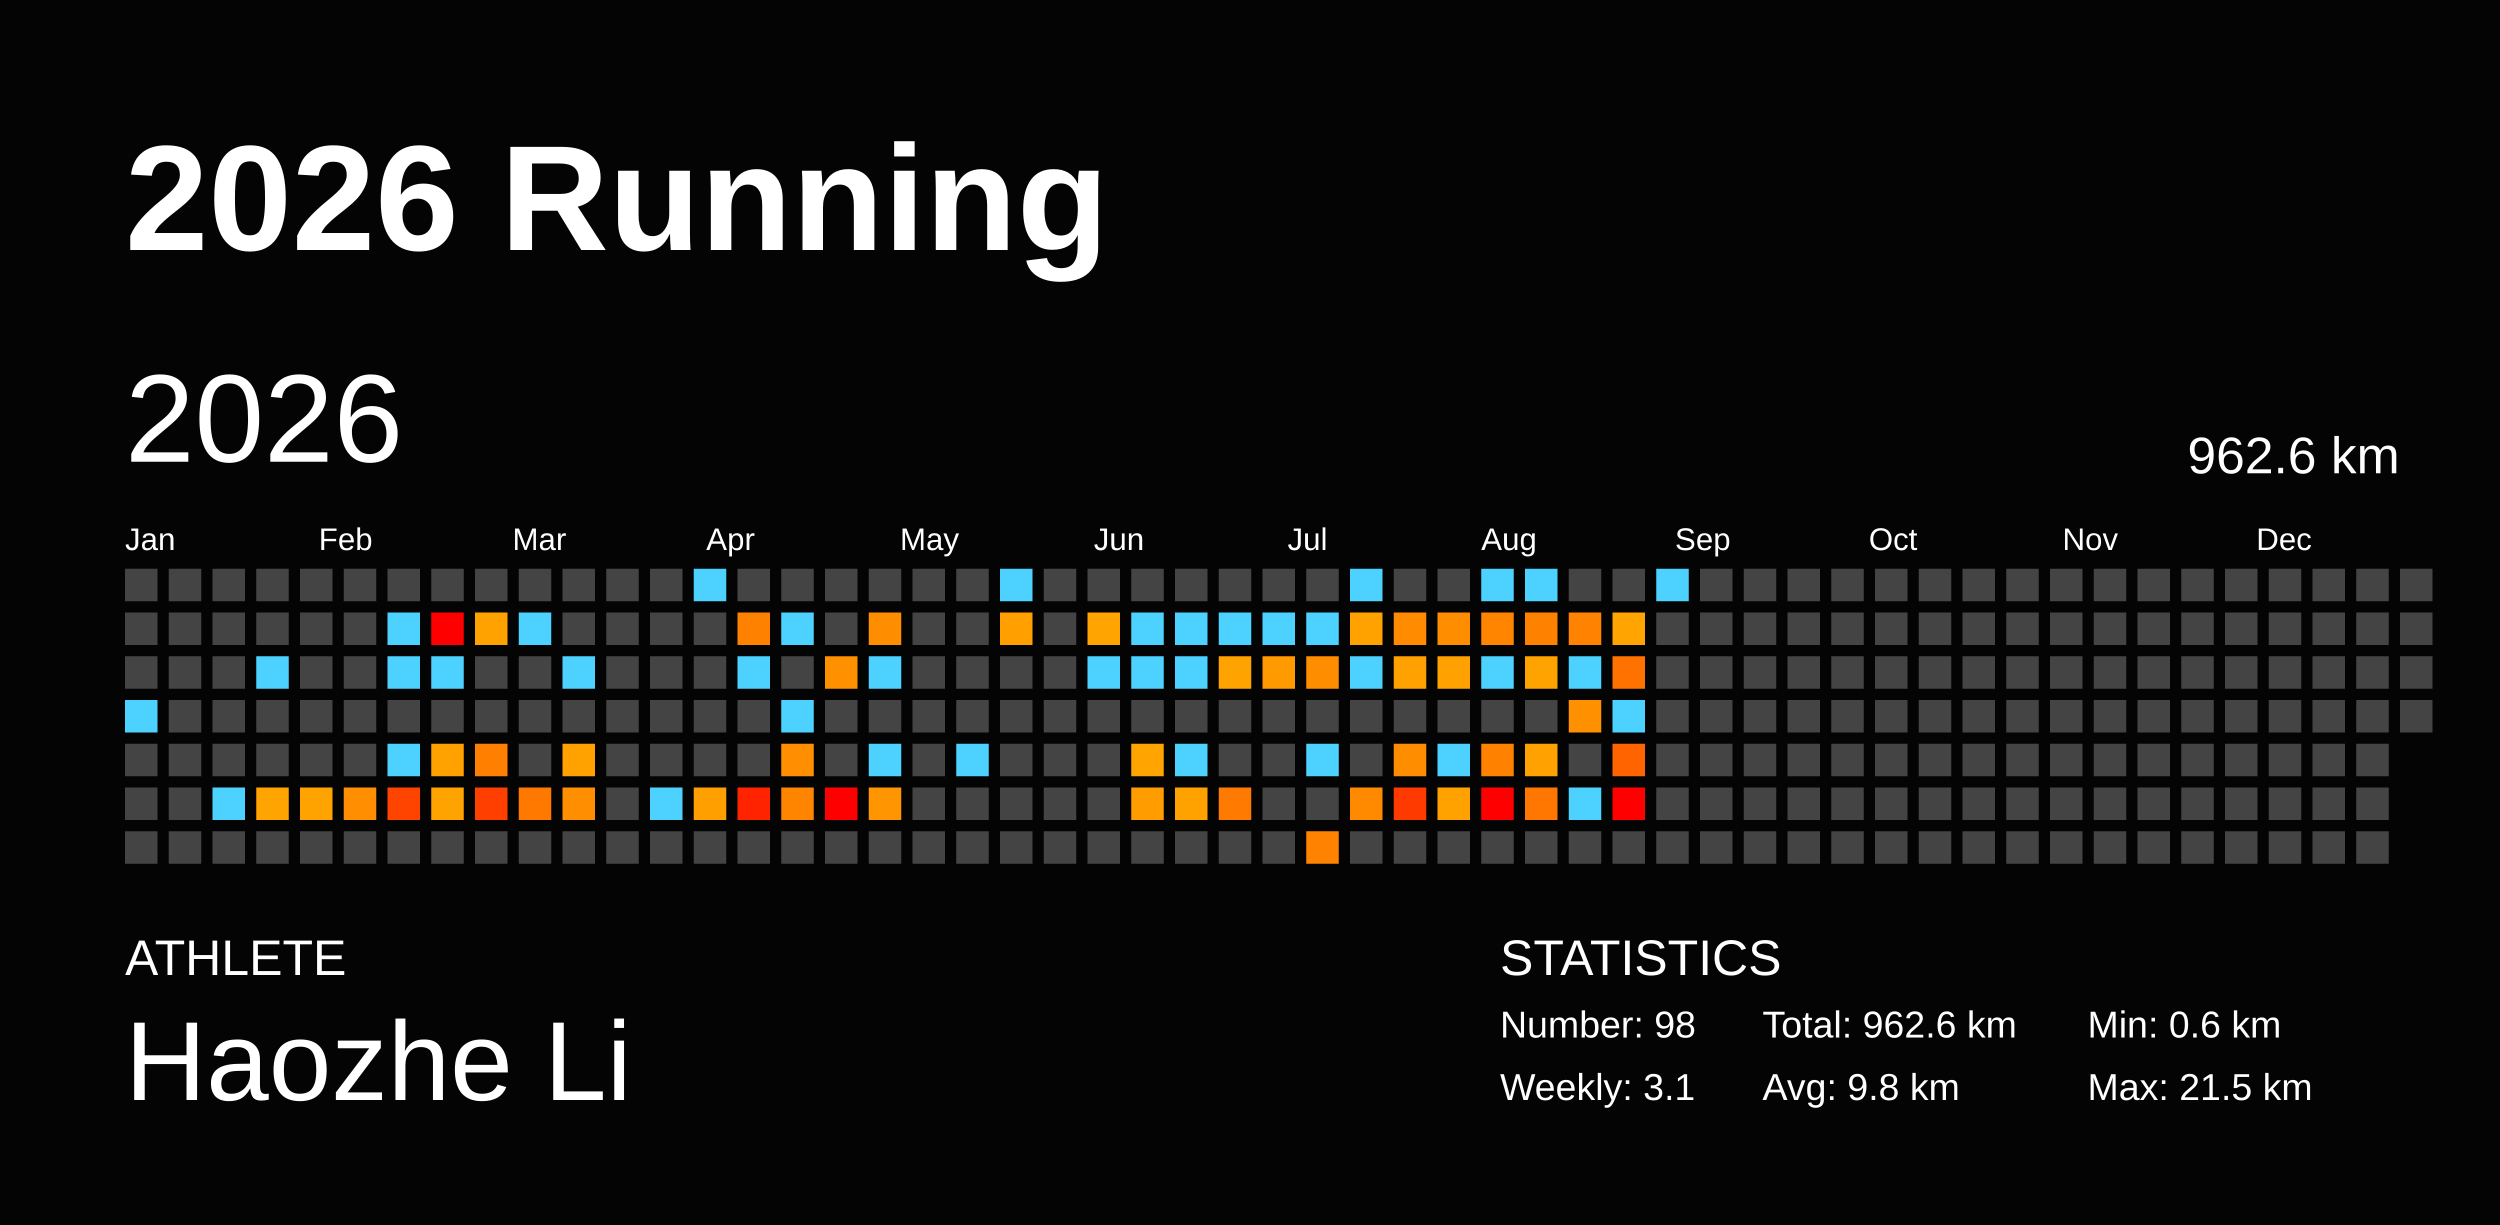
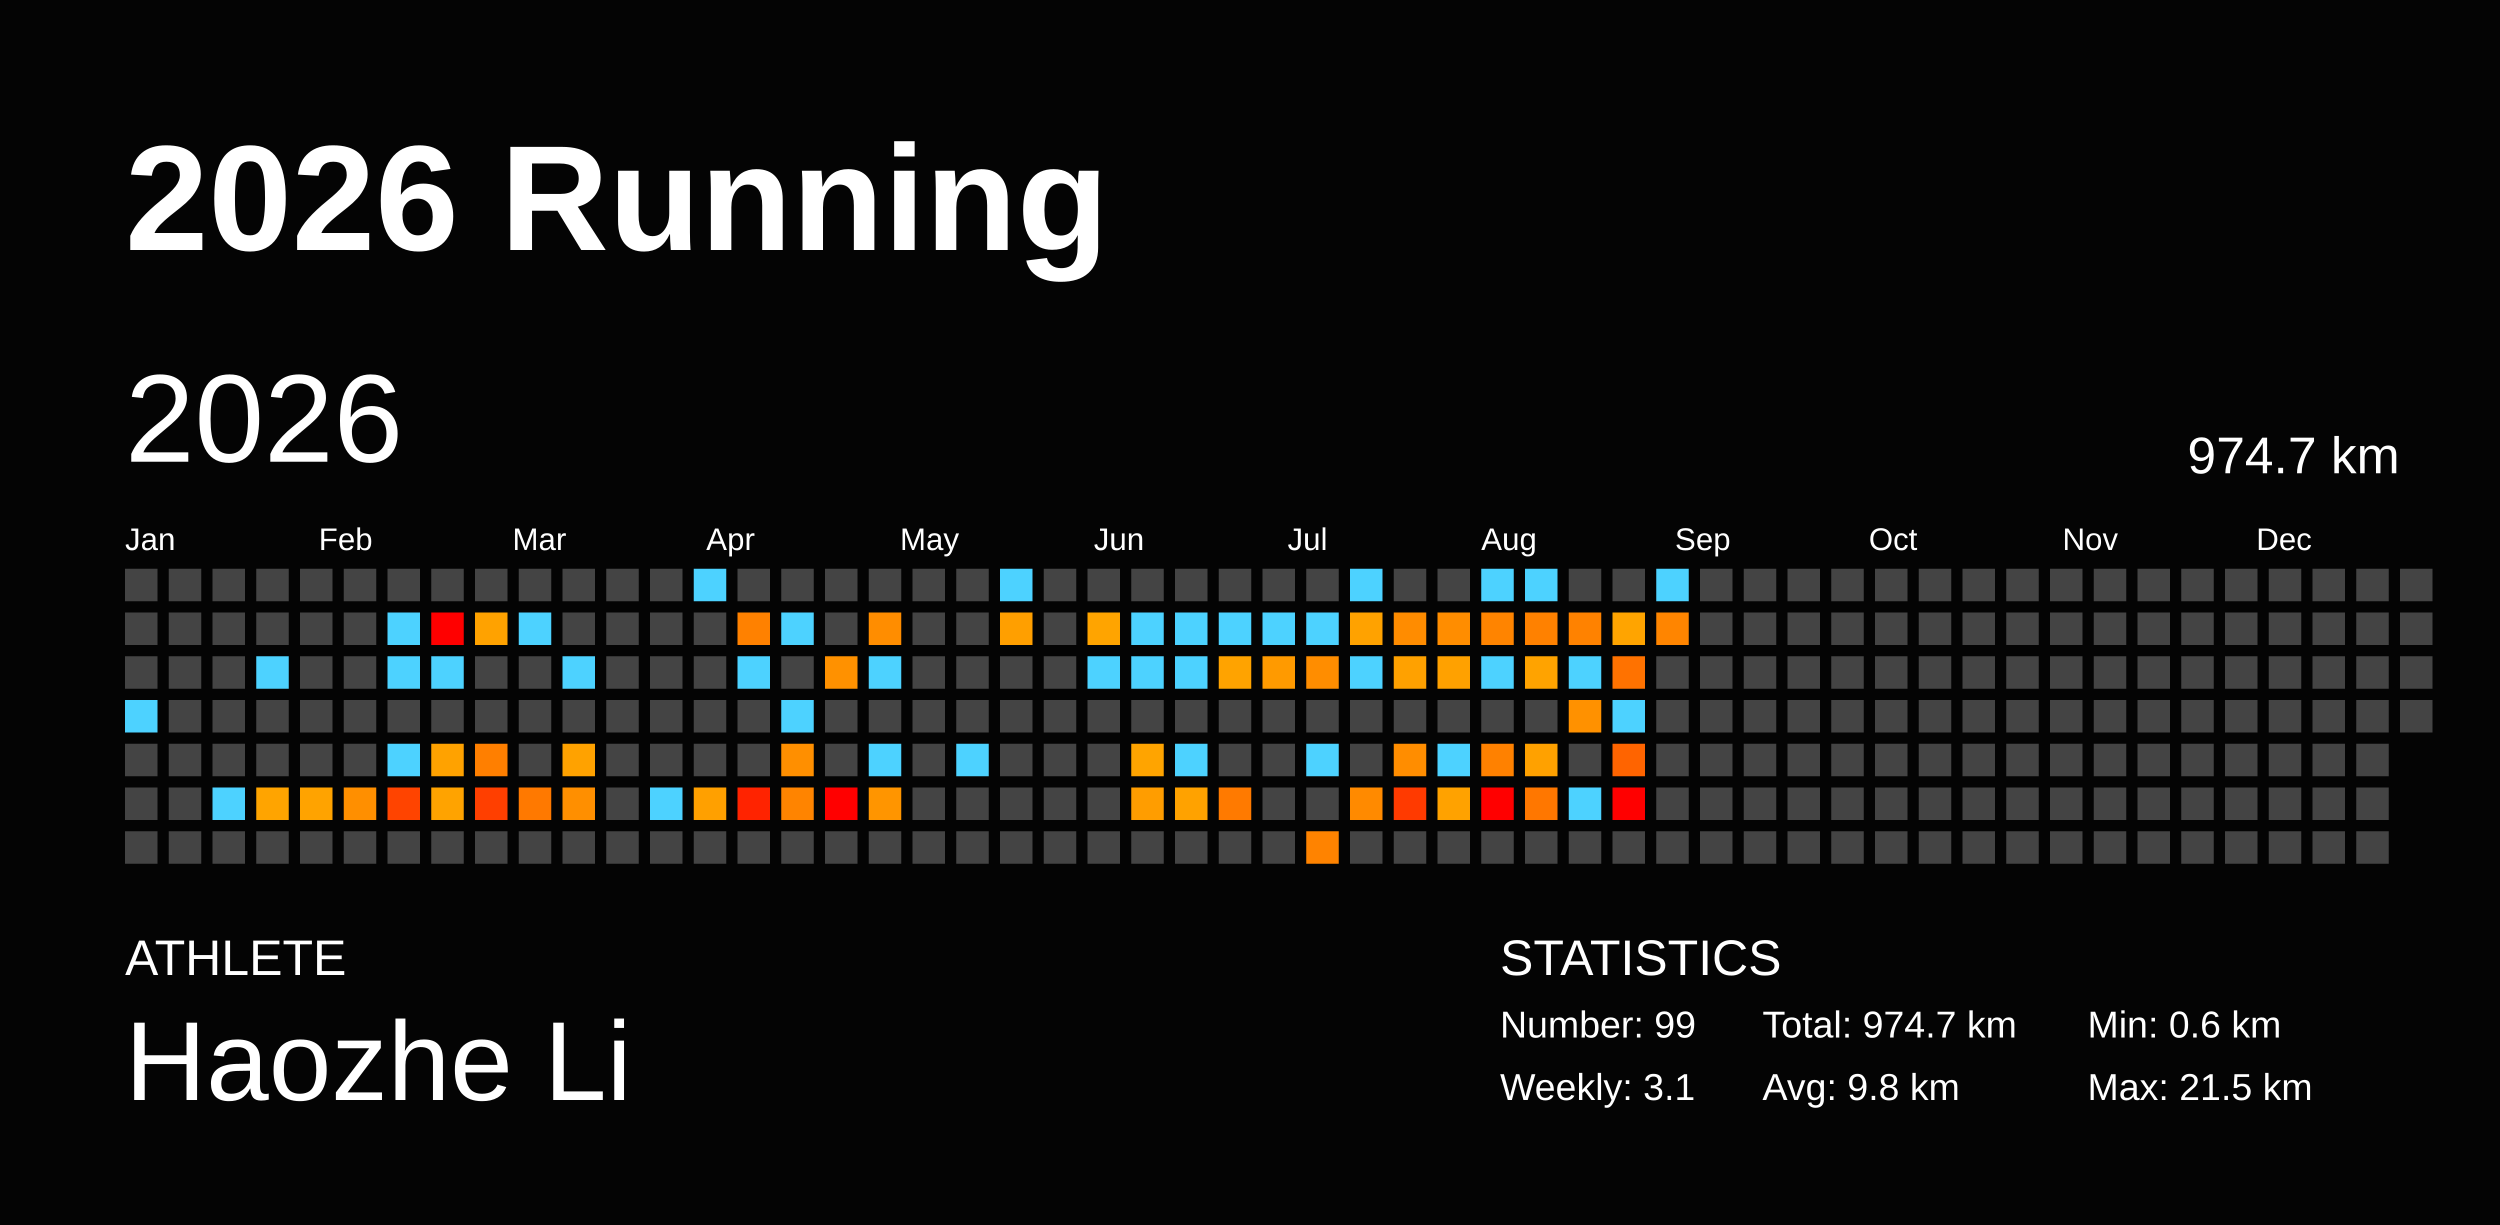
<svg xmlns="http://www.w3.org/2000/svg" baseProfile="full" height="98mm" version="1.1" viewBox="0,0,200,98" width="200mm">
  <defs />
  <rect fill="#040404" height="98" width="200" x="0" y="0" />
  <text fill="#FFFFFF" style="font-size:12px; font-family:Arial; font-weight:bold;" x="10" y="20">2026 Running</text>
  <text fill="#FFFFFF" style="font-size:4px; font-family:Arial" x="10" y="78">ATHLETE</text>
  <text fill="#FFFFFF" style="font-size:9px; font-family:Arial" x="10" y="88">Haozhe Li</text>
  <text fill="#FFFFFF" style="font-size:4px; font-family:Arial" x="120" y="78">STATISTICS</text>
-   <text fill="#FFFFFF" style="font-size:3px; font-family:Arial" x="120" y="83">Number: 98</text>
+   <text fill="#FFFFFF" style="font-size:3px; font-family:Arial" x="120" y="83">Number: 99</text>
  <text fill="#FFFFFF" style="font-size:3px; font-family:Arial" x="120" y="88">Weekly: 3.1</text>
-   <text fill="#FFFFFF" style="font-size:3px; font-family:Arial" x="141" y="83">Total: 962.6 km</text>
+   <text fill="#FFFFFF" style="font-size:3px; font-family:Arial" x="141" y="83">Total: 974.7 km</text>
  <text fill="#FFFFFF" style="font-size:3px; font-family:Arial" x="141" y="88">Avg: 9.8 km</text>
  <text fill="#FFFFFF" style="font-size:3px; font-family:Arial" x="167" y="83">Min: 0.6 km</text>
  <text fill="#FFFFFF" style="font-size:3px; font-family:Arial" x="167" y="88">Max: 21.5 km</text>
  <text dominant-baseline="hanging" fill="#FFFFFF" style="font-size:10.0px; font-family:Arial;" x="10" y="30">2026</text>
-   <text dominant-baseline="hanging" fill="#FFFFFF" style="font-size:4.125px; font-family:Arial;" x="175" y="35">962.6 km</text>
+   <text dominant-baseline="hanging" fill="#FFFFFF" style="font-size:4.125px; font-family:Arial;" x="175" y="35">974.7 km</text>
  <text fill="#FFFFFF" style="font-size:2.5px; font-family:Arial" x="10.0" y="44">Jan</text>
  <text fill="#FFFFFF" style="font-size:2.5px; font-family:Arial" x="25.5" y="44">Feb</text>
  <text fill="#FFFFFF" style="font-size:2.5px; font-family:Arial" x="41.0" y="44">Mar</text>
  <text fill="#FFFFFF" style="font-size:2.5px; font-family:Arial" x="56.5" y="44">Apr</text>
  <text fill="#FFFFFF" style="font-size:2.5px; font-family:Arial" x="72.0" y="44">May</text>
  <text fill="#FFFFFF" style="font-size:2.5px; font-family:Arial" x="87.5" y="44">Jun</text>
  <text fill="#FFFFFF" style="font-size:2.5px; font-family:Arial" x="103.0" y="44">Jul</text>
  <text fill="#FFFFFF" style="font-size:2.5px; font-family:Arial" x="118.5" y="44">Aug</text>
  <text fill="#FFFFFF" style="font-size:2.5px; font-family:Arial" x="134.0" y="44">Sep</text>
  <text fill="#FFFFFF" style="font-size:2.5px; font-family:Arial" x="149.5" y="44">Oct</text>
  <text fill="#FFFFFF" style="font-size:2.5px; font-family:Arial" x="165.0" y="44">Nov</text>
  <text fill="#FFFFFF" style="font-size:2.5px; font-family:Arial" x="180.5" y="44">Dec</text>
  <rect fill="#444444" height="2.6" width="2.6" x="10.0" y="45.5" />
  <rect fill="#444444" height="2.6" width="2.6" x="10.0" y="49.0" />
  <rect fill="#444444" height="2.6" width="2.6" x="10.0" y="52.5" />
  <rect fill="#4dd2ff" height="2.6" width="2.6" x="10.0" y="56.0" />
  <rect fill="#444444" height="2.6" width="2.6" x="10.0" y="59.5" />
  <rect fill="#444444" height="2.6" width="2.6" x="10.0" y="63.0" />
  <rect fill="#444444" height="2.6" width="2.6" x="10.0" y="66.5" />
  <rect fill="#444444" height="2.6" width="2.6" x="13.5" y="45.5" />
  <rect fill="#444444" height="2.6" width="2.6" x="13.5" y="49.0" />
  <rect fill="#444444" height="2.6" width="2.6" x="13.5" y="52.5" />
  <rect fill="#444444" height="2.6" width="2.6" x="13.5" y="56.0" />
  <rect fill="#444444" height="2.6" width="2.6" x="13.5" y="59.5" />
  <rect fill="#444444" height="2.6" width="2.6" x="13.5" y="63.0" />
  <rect fill="#444444" height="2.6" width="2.6" x="13.5" y="66.5" />
  <rect fill="#444444" height="2.6" width="2.6" x="17.0" y="45.5" />
  <rect fill="#444444" height="2.6" width="2.6" x="17.0" y="49.0" />
  <rect fill="#444444" height="2.6" width="2.6" x="17.0" y="52.5" />
  <rect fill="#444444" height="2.6" width="2.6" x="17.0" y="56.0" />
  <rect fill="#444444" height="2.6" width="2.6" x="17.0" y="59.5" />
  <rect fill="#4dd2ff" height="2.6" width="2.6" x="17.0" y="63.0" />
  <rect fill="#444444" height="2.6" width="2.6" x="17.0" y="66.5" />
  <rect fill="#444444" height="2.6" width="2.6" x="20.5" y="45.5" />
  <rect fill="#444444" height="2.6" width="2.6" x="20.5" y="49.0" />
  <rect fill="#4dd2ff" height="2.6" width="2.6" x="20.5" y="52.5" />
  <rect fill="#444444" height="2.6" width="2.6" x="20.5" y="56.0" />
  <rect fill="#444444" height="2.6" width="2.6" x="20.5" y="59.5" />
  <rect fill="#ffa400" height="2.6" width="2.6" x="20.5" y="63.0" />
  <rect fill="#444444" height="2.6" width="2.6" x="20.5" y="66.5" />
  <rect fill="#444444" height="2.6" width="2.6" x="24.0" y="45.5" />
  <rect fill="#444444" height="2.6" width="2.6" x="24.0" y="49.0" />
  <rect fill="#444444" height="2.6" width="2.6" x="24.0" y="52.5" />
  <rect fill="#444444" height="2.6" width="2.6" x="24.0" y="56.0" />
  <rect fill="#444444" height="2.6" width="2.6" x="24.0" y="59.5" />
  <rect fill="#ffa300" height="2.6" width="2.6" x="24.0" y="63.0" />
  <rect fill="#444444" height="2.6" width="2.6" x="24.0" y="66.5" />
  <rect fill="#444444" height="2.6" width="2.6" x="27.5" y="45.5" />
  <rect fill="#444444" height="2.6" width="2.6" x="27.5" y="49.0" />
  <rect fill="#444444" height="2.6" width="2.6" x="27.5" y="52.5" />
  <rect fill="#444444" height="2.6" width="2.6" x="27.5" y="56.0" />
  <rect fill="#444444" height="2.6" width="2.6" x="27.5" y="59.5" />
  <rect fill="#ff8f00" height="2.6" width="2.6" x="27.5" y="63.0" />
  <rect fill="#444444" height="2.6" width="2.6" x="27.5" y="66.5" />
  <rect fill="#444444" height="2.6" width="2.6" x="31.0" y="45.5" />
  <rect fill="#4dd2ff" height="2.6" width="2.6" x="31.0" y="49.0" />
  <rect fill="#4dd2ff" height="2.6" width="2.6" x="31.0" y="52.5" />
  <rect fill="#444444" height="2.6" width="2.6" x="31.0" y="56.0" />
  <rect fill="#4dd2ff" height="2.6" width="2.6" x="31.0" y="59.5" />
  <rect fill="#ff4400" height="2.6" width="2.6" x="31.0" y="63.0" />
  <rect fill="#444444" height="2.6" width="2.6" x="31.0" y="66.5" />
  <rect fill="#444444" height="2.6" width="2.6" x="34.5" y="45.5" />
  <rect fill="red" height="2.6" width="2.6" x="34.5" y="49.0" />
  <rect fill="#4dd2ff" height="2.6" width="2.6" x="34.5" y="52.5" />
  <rect fill="#444444" height="2.6" width="2.6" x="34.5" y="56.0" />
  <rect fill="#ffa200" height="2.6" width="2.6" x="34.5" y="59.5" />
  <rect fill="#ffa300" height="2.6" width="2.6" x="34.5" y="63.0" />
  <rect fill="#444444" height="2.6" width="2.6" x="34.5" y="66.5" />
  <rect fill="#444444" height="2.6" width="2.6" x="38.0" y="45.5" />
  <rect fill="#ffa200" height="2.6" width="2.6" x="38.0" y="49.0" />
  <rect fill="#444444" height="2.6" width="2.6" x="38.0" y="52.5" />
  <rect fill="#444444" height="2.6" width="2.6" x="38.0" y="56.0" />
  <rect fill="#ff7f00" height="2.6" width="2.6" x="38.0" y="59.5" />
  <rect fill="#ff3f00" height="2.6" width="2.6" x="38.0" y="63.0" />
  <rect fill="#444444" height="2.6" width="2.6" x="38.0" y="66.5" />
  <rect fill="#444444" height="2.6" width="2.6" x="41.5" y="45.5" />
  <rect fill="#4dd2ff" height="2.6" width="2.6" x="41.5" y="49.0" />
  <rect fill="#444444" height="2.6" width="2.6" x="41.5" y="52.5" />
  <rect fill="#444444" height="2.6" width="2.6" x="41.5" y="56.0" />
  <rect fill="#444444" height="2.6" width="2.6" x="41.5" y="59.5" />
  <rect fill="#ff7900" height="2.6" width="2.6" x="41.5" y="63.0" />
  <rect fill="#444444" height="2.6" width="2.6" x="41.5" y="66.5" />
  <rect fill="#444444" height="2.6" width="2.6" x="45.0" y="45.5" />
  <rect fill="#444444" height="2.6" width="2.6" x="45.0" y="49.0" />
  <rect fill="#4dd2ff" height="2.6" width="2.6" x="45.0" y="52.5" />
  <rect fill="#444444" height="2.6" width="2.6" x="45.0" y="56.0" />
  <rect fill="#ffa200" height="2.6" width="2.6" x="45.0" y="59.5" />
  <rect fill="#ff8f00" height="2.6" width="2.6" x="45.0" y="63.0" />
  <rect fill="#444444" height="2.6" width="2.6" x="45.0" y="66.5" />
  <rect fill="#444444" height="2.6" width="2.6" x="48.5" y="45.5" />
  <rect fill="#444444" height="2.6" width="2.6" x="48.5" y="49.0" />
  <rect fill="#444444" height="2.6" width="2.6" x="48.5" y="52.5" />
  <rect fill="#444444" height="2.6" width="2.6" x="48.5" y="56.0" />
  <rect fill="#444444" height="2.6" width="2.6" x="48.5" y="59.5" />
  <rect fill="#444444" height="2.6" width="2.6" x="48.5" y="63.0" />
  <rect fill="#444444" height="2.6" width="2.6" x="48.5" y="66.5" />
  <rect fill="#444444" height="2.6" width="2.6" x="52.0" y="45.5" />
  <rect fill="#444444" height="2.6" width="2.6" x="52.0" y="49.0" />
  <rect fill="#444444" height="2.6" width="2.6" x="52.0" y="52.5" />
  <rect fill="#444444" height="2.6" width="2.6" x="52.0" y="56.0" />
  <rect fill="#444444" height="2.6" width="2.6" x="52.0" y="59.5" />
  <rect fill="#4dd2ff" height="2.6" width="2.6" x="52.0" y="63.0" />
  <rect fill="#444444" height="2.6" width="2.6" x="52.0" y="66.5" />
  <rect fill="#4dd2ff" height="2.6" width="2.6" x="55.5" y="45.5" />
  <rect fill="#444444" height="2.6" width="2.6" x="55.5" y="49.0" />
  <rect fill="#444444" height="2.6" width="2.6" x="55.5" y="52.5" />
  <rect fill="#444444" height="2.6" width="2.6" x="55.5" y="56.0" />
  <rect fill="#444444" height="2.6" width="2.6" x="55.5" y="59.5" />
  <rect fill="#ffa000" height="2.6" width="2.6" x="55.5" y="63.0" />
  <rect fill="#444444" height="2.6" width="2.6" x="55.5" y="66.5" />
  <rect fill="#444444" height="2.6" width="2.6" x="59.0" y="45.5" />
  <rect fill="#ff8100" height="2.6" width="2.6" x="59.0" y="49.0" />
  <rect fill="#4dd2ff" height="2.6" width="2.6" x="59.0" y="52.5" />
  <rect fill="#444444" height="2.6" width="2.6" x="59.0" y="56.0" />
  <rect fill="#444444" height="2.6" width="2.6" x="59.0" y="59.5" />
  <rect fill="#ff2300" height="2.6" width="2.6" x="59.0" y="63.0" />
  <rect fill="#444444" height="2.6" width="2.6" x="59.0" y="66.5" />
  <rect fill="#444444" height="2.6" width="2.6" x="62.5" y="45.5" />
  <rect fill="#4dd2ff" height="2.6" width="2.6" x="62.5" y="49.0" />
  <rect fill="#444444" height="2.6" width="2.6" x="62.5" y="52.5" />
  <rect fill="#4dd2ff" height="2.6" width="2.6" x="62.5" y="56.0" />
  <rect fill="#ff8f00" height="2.6" width="2.6" x="62.5" y="59.5" />
  <rect fill="#ff8400" height="2.6" width="2.6" x="62.5" y="63.0" />
  <rect fill="#444444" height="2.6" width="2.6" x="62.5" y="66.5" />
  <rect fill="#444444" height="2.6" width="2.6" x="66.0" y="45.5" />
  <rect fill="#444444" height="2.6" width="2.6" x="66.0" y="49.0" />
  <rect fill="#ff9100" height="2.6" width="2.6" x="66.0" y="52.5" />
  <rect fill="#444444" height="2.6" width="2.6" x="66.0" y="56.0" />
  <rect fill="#444444" height="2.6" width="2.6" x="66.0" y="59.5" />
  <rect fill="red" height="2.6" width="2.6" x="66.0" y="63.0" />
  <rect fill="#444444" height="2.6" width="2.6" x="66.0" y="66.5" />
  <rect fill="#444444" height="2.6" width="2.6" x="69.5" y="45.5" />
  <rect fill="#ff8d00" height="2.6" width="2.6" x="69.5" y="49.0" />
  <rect fill="#4dd2ff" height="2.6" width="2.6" x="69.5" y="52.5" />
  <rect fill="#444444" height="2.6" width="2.6" x="69.5" y="56.0" />
  <rect fill="#4dd2ff" height="2.6" width="2.6" x="69.5" y="59.5" />
  <rect fill="#ff9500" height="2.6" width="2.6" x="69.5" y="63.0" />
  <rect fill="#444444" height="2.6" width="2.6" x="69.5" y="66.5" />
  <rect fill="#444444" height="2.6" width="2.6" x="73.0" y="45.5" />
  <rect fill="#444444" height="2.6" width="2.6" x="73.0" y="49.0" />
  <rect fill="#444444" height="2.6" width="2.6" x="73.0" y="52.5" />
  <rect fill="#444444" height="2.6" width="2.6" x="73.0" y="56.0" />
  <rect fill="#444444" height="2.6" width="2.6" x="73.0" y="59.5" />
  <rect fill="#444444" height="2.6" width="2.6" x="73.0" y="63.0" />
  <rect fill="#444444" height="2.6" width="2.6" x="73.0" y="66.5" />
  <rect fill="#444444" height="2.6" width="2.6" x="76.5" y="45.5" />
  <rect fill="#444444" height="2.6" width="2.6" x="76.5" y="49.0" />
  <rect fill="#444444" height="2.6" width="2.6" x="76.5" y="52.5" />
  <rect fill="#444444" height="2.6" width="2.6" x="76.5" y="56.0" />
  <rect fill="#4dd2ff" height="2.6" width="2.6" x="76.5" y="59.5" />
  <rect fill="#444444" height="2.6" width="2.6" x="76.5" y="63.0" />
  <rect fill="#444444" height="2.6" width="2.6" x="76.5" y="66.5" />
  <rect fill="#4dd2ff" height="2.6" width="2.6" x="80.0" y="45.5" />
  <rect fill="#ff9f00" height="2.6" width="2.6" x="80.0" y="49.0" />
  <rect fill="#444444" height="2.6" width="2.6" x="80.0" y="52.5" />
  <rect fill="#444444" height="2.6" width="2.6" x="80.0" y="56.0" />
  <rect fill="#444444" height="2.6" width="2.6" x="80.0" y="59.5" />
  <rect fill="#444444" height="2.6" width="2.6" x="80.0" y="63.0" />
  <rect fill="#444444" height="2.6" width="2.6" x="80.0" y="66.5" />
  <rect fill="#444444" height="2.6" width="2.6" x="83.5" y="45.5" />
  <rect fill="#444444" height="2.6" width="2.6" x="83.5" y="49.0" />
  <rect fill="#444444" height="2.6" width="2.6" x="83.5" y="52.5" />
  <rect fill="#444444" height="2.6" width="2.6" x="83.5" y="56.0" />
  <rect fill="#444444" height="2.6" width="2.6" x="83.5" y="59.5" />
  <rect fill="#444444" height="2.6" width="2.6" x="83.5" y="63.0" />
  <rect fill="#444444" height="2.6" width="2.6" x="83.5" y="66.5" />
  <rect fill="#444444" height="2.6" width="2.6" x="87.0" y="45.5" />
  <rect fill="#ffa400" height="2.6" width="2.6" x="87.0" y="49.0" />
  <rect fill="#4dd2ff" height="2.6" width="2.6" x="87.0" y="52.5" />
  <rect fill="#444444" height="2.6" width="2.6" x="87.0" y="56.0" />
  <rect fill="#444444" height="2.6" width="2.6" x="87.0" y="59.5" />
  <rect fill="#444444" height="2.6" width="2.6" x="87.0" y="63.0" />
  <rect fill="#444444" height="2.6" width="2.6" x="87.0" y="66.5" />
  <rect fill="#444444" height="2.6" width="2.6" x="90.5" y="45.5" />
  <rect fill="#4dd2ff" height="2.6" width="2.6" x="90.5" y="49.0" />
  <rect fill="#4dd2ff" height="2.6" width="2.6" x="90.5" y="52.5" />
  <rect fill="#444444" height="2.6" width="2.6" x="90.5" y="56.0" />
  <rect fill="#ffa400" height="2.6" width="2.6" x="90.5" y="59.5" />
  <rect fill="#ff9d00" height="2.6" width="2.6" x="90.5" y="63.0" />
  <rect fill="#444444" height="2.6" width="2.6" x="90.5" y="66.5" />
  <rect fill="#444444" height="2.6" width="2.6" x="94.0" y="45.5" />
  <rect fill="#4dd2ff" height="2.6" width="2.6" x="94.0" y="49.0" />
  <rect fill="#4dd2ff" height="2.6" width="2.6" x="94.0" y="52.5" />
  <rect fill="#444444" height="2.6" width="2.6" x="94.0" y="56.0" />
  <rect fill="#4dd2ff" height="2.6" width="2.6" x="94.0" y="59.5" />
  <rect fill="#ffa200" height="2.6" width="2.6" x="94.0" y="63.0" />
  <rect fill="#444444" height="2.6" width="2.6" x="94.0" y="66.5" />
  <rect fill="#444444" height="2.6" width="2.6" x="97.5" y="45.5" />
  <rect fill="#4dd2ff" height="2.6" width="2.6" x="97.5" y="49.0" />
  <rect fill="#ffa300" height="2.6" width="2.6" x="97.5" y="52.5" />
  <rect fill="#444444" height="2.6" width="2.6" x="97.5" y="56.0" />
  <rect fill="#444444" height="2.6" width="2.6" x="97.5" y="59.5" />
  <rect fill="#ff7a00" height="2.6" width="2.6" x="97.5" y="63.0" />
  <rect fill="#444444" height="2.6" width="2.6" x="97.5" y="66.5" />
  <rect fill="#444444" height="2.6" width="2.6" x="101.0" y="45.5" />
  <rect fill="#4dd2ff" height="2.6" width="2.6" x="101.0" y="49.0" />
  <rect fill="#ff9a00" height="2.6" width="2.6" x="101.0" y="52.5" />
  <rect fill="#444444" height="2.6" width="2.6" x="101.0" y="56.0" />
  <rect fill="#444444" height="2.6" width="2.6" x="101.0" y="59.5" />
  <rect fill="#444444" height="2.6" width="2.6" x="101.0" y="63.0" />
  <rect fill="#444444" height="2.6" width="2.6" x="101.0" y="66.5" />
  <rect fill="#444444" height="2.6" width="2.6" x="104.5" y="45.5" />
  <rect fill="#4dd2ff" height="2.6" width="2.6" x="104.5" y="49.0" />
  <rect fill="#ff8d00" height="2.6" width="2.6" x="104.5" y="52.5" />
  <rect fill="#444444" height="2.6" width="2.6" x="104.5" y="56.0" />
  <rect fill="#4dd2ff" height="2.6" width="2.6" x="104.5" y="59.5" />
  <rect fill="#444444" height="2.6" width="2.6" x="104.5" y="63.0" />
  <rect fill="#ff8300" height="2.6" width="2.6" x="104.5" y="66.5" />
  <rect fill="#4dd2ff" height="2.6" width="2.6" x="108.0" y="45.5" />
  <rect fill="#ffa200" height="2.6" width="2.6" x="108.0" y="49.0" />
  <rect fill="#4dd2ff" height="2.6" width="2.6" x="108.0" y="52.5" />
  <rect fill="#444444" height="2.6" width="2.6" x="108.0" y="56.0" />
  <rect fill="#444444" height="2.6" width="2.6" x="108.0" y="59.5" />
  <rect fill="#ff8a00" height="2.6" width="2.6" x="108.0" y="63.0" />
  <rect fill="#444444" height="2.6" width="2.6" x="108.0" y="66.5" />
  <rect fill="#444444" height="2.6" width="2.6" x="111.5" y="45.5" />
  <rect fill="#ff8c00" height="2.6" width="2.6" x="111.5" y="49.0" />
  <rect fill="#ffa100" height="2.6" width="2.6" x="111.5" y="52.5" />
  <rect fill="#444444" height="2.6" width="2.6" x="111.5" y="56.0" />
  <rect fill="#ff8d00" height="2.6" width="2.6" x="111.5" y="59.5" />
  <rect fill="#ff3a00" height="2.6" width="2.6" x="111.5" y="63.0" />
  <rect fill="#444444" height="2.6" width="2.6" x="111.5" y="66.5" />
  <rect fill="#444444" height="2.6" width="2.6" x="115.0" y="45.5" />
  <rect fill="#ff8d00" height="2.6" width="2.6" x="115.0" y="49.0" />
  <rect fill="#ffa100" height="2.6" width="2.6" x="115.0" y="52.5" />
  <rect fill="#444444" height="2.6" width="2.6" x="115.0" y="56.0" />
  <rect fill="#4dd2ff" height="2.6" width="2.6" x="115.0" y="59.5" />
  <rect fill="#ffa200" height="2.6" width="2.6" x="115.0" y="63.0" />
  <rect fill="#444444" height="2.6" width="2.6" x="115.0" y="66.5" />
  <rect fill="#4dd2ff" height="2.6" width="2.6" x="118.5" y="45.5" />
  <rect fill="#ff8400" height="2.6" width="2.6" x="118.5" y="49.0" />
  <rect fill="#4dd2ff" height="2.6" width="2.6" x="118.5" y="52.5" />
  <rect fill="#444444" height="2.6" width="2.6" x="118.5" y="56.0" />
  <rect fill="#ff8100" height="2.6" width="2.6" x="118.5" y="59.5" />
  <rect fill="red" height="2.6" width="2.6" x="118.5" y="63.0" />
  <rect fill="#444444" height="2.6" width="2.6" x="118.5" y="66.5" />
  <rect fill="#4dd2ff" height="2.6" width="2.6" x="122.0" y="45.5" />
  <rect fill="#ff8100" height="2.6" width="2.6" x="122.0" y="49.0" />
  <rect fill="#ffa300" height="2.6" width="2.6" x="122.0" y="52.5" />
  <rect fill="#444444" height="2.6" width="2.6" x="122.0" y="56.0" />
  <rect fill="#ffa100" height="2.6" width="2.6" x="122.0" y="59.5" />
  <rect fill="#ff7700" height="2.6" width="2.6" x="122.0" y="63.0" />
  <rect fill="#444444" height="2.6" width="2.6" x="122.0" y="66.5" />
  <rect fill="#444444" height="2.6" width="2.6" x="125.5" y="45.5" />
  <rect fill="#ff8200" height="2.6" width="2.6" x="125.5" y="49.0" />
  <rect fill="#4dd2ff" height="2.6" width="2.6" x="125.5" y="52.5" />
  <rect fill="#ff9100" height="2.6" width="2.6" x="125.5" y="56.0" />
  <rect fill="#444444" height="2.6" width="2.6" x="125.5" y="59.5" />
  <rect fill="#4dd2ff" height="2.6" width="2.6" x="125.5" y="63.0" />
  <rect fill="#444444" height="2.6" width="2.6" x="125.5" y="66.5" />
  <rect fill="#444444" height="2.6" width="2.6" x="129.0" y="45.5" />
  <rect fill="#ffa400" height="2.6" width="2.6" x="129.0" y="49.0" />
  <rect fill="#ff7200" height="2.6" width="2.6" x="129.0" y="52.5" />
  <rect fill="#4dd2ff" height="2.6" width="2.6" x="129.0" y="56.0" />
  <rect fill="#ff6400" height="2.6" width="2.6" x="129.0" y="59.5" />
  <rect fill="red" height="2.6" width="2.6" x="129.0" y="63.0" />
  <rect fill="#444444" height="2.6" width="2.6" x="129.0" y="66.5" />
  <rect fill="#4dd2ff" height="2.6" width="2.6" x="132.5" y="45.5" />
-   <rect fill="#444444" height="2.6" width="2.6" x="132.5" y="49.0" />
+   <rect fill="#ff8500" height="2.6" width="2.6" x="132.5" y="49.0" />
  <rect fill="#444444" height="2.6" width="2.6" x="132.5" y="52.5" />
  <rect fill="#444444" height="2.6" width="2.6" x="132.5" y="56.0" />
  <rect fill="#444444" height="2.6" width="2.6" x="132.5" y="59.5" />
  <rect fill="#444444" height="2.6" width="2.6" x="132.5" y="63.0" />
  <rect fill="#444444" height="2.6" width="2.6" x="132.5" y="66.5" />
  <rect fill="#444444" height="2.6" width="2.6" x="136.0" y="45.5" />
  <rect fill="#444444" height="2.6" width="2.6" x="136.0" y="49.0" />
  <rect fill="#444444" height="2.6" width="2.6" x="136.0" y="52.5" />
  <rect fill="#444444" height="2.6" width="2.6" x="136.0" y="56.0" />
  <rect fill="#444444" height="2.6" width="2.6" x="136.0" y="59.5" />
  <rect fill="#444444" height="2.6" width="2.6" x="136.0" y="63.0" />
  <rect fill="#444444" height="2.6" width="2.6" x="136.0" y="66.5" />
  <rect fill="#444444" height="2.6" width="2.6" x="139.5" y="45.5" />
  <rect fill="#444444" height="2.6" width="2.6" x="139.5" y="49.0" />
  <rect fill="#444444" height="2.6" width="2.6" x="139.5" y="52.5" />
  <rect fill="#444444" height="2.6" width="2.6" x="139.5" y="56.0" />
  <rect fill="#444444" height="2.6" width="2.6" x="139.5" y="59.5" />
  <rect fill="#444444" height="2.6" width="2.6" x="139.5" y="63.0" />
  <rect fill="#444444" height="2.6" width="2.6" x="139.5" y="66.5" />
  <rect fill="#444444" height="2.6" width="2.6" x="143.0" y="45.5" />
  <rect fill="#444444" height="2.6" width="2.6" x="143.0" y="49.0" />
  <rect fill="#444444" height="2.6" width="2.6" x="143.0" y="52.5" />
  <rect fill="#444444" height="2.6" width="2.6" x="143.0" y="56.0" />
  <rect fill="#444444" height="2.6" width="2.6" x="143.0" y="59.5" />
  <rect fill="#444444" height="2.6" width="2.6" x="143.0" y="63.0" />
  <rect fill="#444444" height="2.6" width="2.6" x="143.0" y="66.5" />
  <rect fill="#444444" height="2.6" width="2.6" x="146.5" y="45.5" />
  <rect fill="#444444" height="2.6" width="2.6" x="146.5" y="49.0" />
  <rect fill="#444444" height="2.6" width="2.6" x="146.5" y="52.5" />
  <rect fill="#444444" height="2.6" width="2.6" x="146.5" y="56.0" />
  <rect fill="#444444" height="2.6" width="2.6" x="146.5" y="59.5" />
  <rect fill="#444444" height="2.6" width="2.6" x="146.5" y="63.0" />
  <rect fill="#444444" height="2.6" width="2.6" x="146.5" y="66.5" />
  <rect fill="#444444" height="2.6" width="2.6" x="150.0" y="45.5" />
  <rect fill="#444444" height="2.6" width="2.6" x="150.0" y="49.0" />
  <rect fill="#444444" height="2.6" width="2.6" x="150.0" y="52.5" />
  <rect fill="#444444" height="2.6" width="2.6" x="150.0" y="56.0" />
  <rect fill="#444444" height="2.6" width="2.6" x="150.0" y="59.5" />
  <rect fill="#444444" height="2.6" width="2.6" x="150.0" y="63.0" />
  <rect fill="#444444" height="2.6" width="2.6" x="150.0" y="66.5" />
  <rect fill="#444444" height="2.6" width="2.6" x="153.5" y="45.5" />
  <rect fill="#444444" height="2.6" width="2.6" x="153.5" y="49.0" />
  <rect fill="#444444" height="2.6" width="2.6" x="153.5" y="52.5" />
  <rect fill="#444444" height="2.6" width="2.6" x="153.5" y="56.0" />
  <rect fill="#444444" height="2.6" width="2.6" x="153.5" y="59.5" />
  <rect fill="#444444" height="2.6" width="2.6" x="153.5" y="63.0" />
  <rect fill="#444444" height="2.6" width="2.6" x="153.5" y="66.5" />
  <rect fill="#444444" height="2.6" width="2.6" x="157.0" y="45.5" />
  <rect fill="#444444" height="2.6" width="2.6" x="157.0" y="49.0" />
  <rect fill="#444444" height="2.6" width="2.6" x="157.0" y="52.5" />
  <rect fill="#444444" height="2.6" width="2.6" x="157.0" y="56.0" />
  <rect fill="#444444" height="2.6" width="2.6" x="157.0" y="59.5" />
  <rect fill="#444444" height="2.6" width="2.6" x="157.0" y="63.0" />
  <rect fill="#444444" height="2.6" width="2.6" x="157.0" y="66.5" />
  <rect fill="#444444" height="2.6" width="2.6" x="160.5" y="45.5" />
  <rect fill="#444444" height="2.6" width="2.6" x="160.5" y="49.0" />
  <rect fill="#444444" height="2.6" width="2.6" x="160.5" y="52.5" />
  <rect fill="#444444" height="2.6" width="2.6" x="160.5" y="56.0" />
  <rect fill="#444444" height="2.6" width="2.6" x="160.5" y="59.5" />
  <rect fill="#444444" height="2.6" width="2.6" x="160.5" y="63.0" />
  <rect fill="#444444" height="2.6" width="2.6" x="160.5" y="66.5" />
  <rect fill="#444444" height="2.6" width="2.6" x="164.0" y="45.5" />
  <rect fill="#444444" height="2.6" width="2.6" x="164.0" y="49.0" />
  <rect fill="#444444" height="2.6" width="2.6" x="164.0" y="52.5" />
  <rect fill="#444444" height="2.6" width="2.6" x="164.0" y="56.0" />
  <rect fill="#444444" height="2.6" width="2.6" x="164.0" y="59.5" />
  <rect fill="#444444" height="2.6" width="2.6" x="164.0" y="63.0" />
  <rect fill="#444444" height="2.6" width="2.6" x="164.0" y="66.5" />
  <rect fill="#444444" height="2.6" width="2.6" x="167.5" y="45.5" />
  <rect fill="#444444" height="2.6" width="2.6" x="167.5" y="49.0" />
  <rect fill="#444444" height="2.6" width="2.6" x="167.5" y="52.5" />
  <rect fill="#444444" height="2.6" width="2.6" x="167.5" y="56.0" />
  <rect fill="#444444" height="2.6" width="2.6" x="167.5" y="59.5" />
  <rect fill="#444444" height="2.6" width="2.6" x="167.5" y="63.0" />
  <rect fill="#444444" height="2.6" width="2.6" x="167.5" y="66.5" />
  <rect fill="#444444" height="2.6" width="2.6" x="171.0" y="45.5" />
  <rect fill="#444444" height="2.6" width="2.6" x="171.0" y="49.0" />
  <rect fill="#444444" height="2.6" width="2.6" x="171.0" y="52.5" />
  <rect fill="#444444" height="2.6" width="2.6" x="171.0" y="56.0" />
  <rect fill="#444444" height="2.6" width="2.6" x="171.0" y="59.5" />
  <rect fill="#444444" height="2.6" width="2.6" x="171.0" y="63.0" />
  <rect fill="#444444" height="2.6" width="2.6" x="171.0" y="66.5" />
  <rect fill="#444444" height="2.6" width="2.6" x="174.5" y="45.5" />
  <rect fill="#444444" height="2.6" width="2.6" x="174.5" y="49.0" />
  <rect fill="#444444" height="2.6" width="2.6" x="174.5" y="52.5" />
  <rect fill="#444444" height="2.6" width="2.6" x="174.5" y="56.0" />
  <rect fill="#444444" height="2.6" width="2.6" x="174.5" y="59.5" />
  <rect fill="#444444" height="2.6" width="2.6" x="174.5" y="63.0" />
  <rect fill="#444444" height="2.6" width="2.6" x="174.5" y="66.5" />
  <rect fill="#444444" height="2.6" width="2.6" x="178.0" y="45.5" />
  <rect fill="#444444" height="2.6" width="2.6" x="178.0" y="49.0" />
  <rect fill="#444444" height="2.6" width="2.6" x="178.0" y="52.5" />
  <rect fill="#444444" height="2.6" width="2.6" x="178.0" y="56.0" />
  <rect fill="#444444" height="2.6" width="2.6" x="178.0" y="59.5" />
  <rect fill="#444444" height="2.6" width="2.6" x="178.0" y="63.0" />
  <rect fill="#444444" height="2.6" width="2.6" x="178.0" y="66.5" />
  <rect fill="#444444" height="2.6" width="2.6" x="181.5" y="45.5" />
  <rect fill="#444444" height="2.6" width="2.6" x="181.5" y="49.0" />
  <rect fill="#444444" height="2.6" width="2.6" x="181.5" y="52.5" />
  <rect fill="#444444" height="2.6" width="2.6" x="181.5" y="56.0" />
  <rect fill="#444444" height="2.6" width="2.6" x="181.5" y="59.5" />
  <rect fill="#444444" height="2.6" width="2.6" x="181.5" y="63.0" />
  <rect fill="#444444" height="2.6" width="2.6" x="181.5" y="66.5" />
  <rect fill="#444444" height="2.6" width="2.6" x="185.0" y="45.5" />
  <rect fill="#444444" height="2.6" width="2.6" x="185.0" y="49.0" />
  <rect fill="#444444" height="2.6" width="2.6" x="185.0" y="52.5" />
  <rect fill="#444444" height="2.6" width="2.6" x="185.0" y="56.0" />
  <rect fill="#444444" height="2.6" width="2.6" x="185.0" y="59.5" />
  <rect fill="#444444" height="2.6" width="2.6" x="185.0" y="63.0" />
  <rect fill="#444444" height="2.6" width="2.6" x="185.0" y="66.5" />
  <rect fill="#444444" height="2.6" width="2.6" x="188.5" y="45.5" />
  <rect fill="#444444" height="2.6" width="2.6" x="188.5" y="49.0" />
  <rect fill="#444444" height="2.6" width="2.6" x="188.5" y="52.5" />
  <rect fill="#444444" height="2.6" width="2.6" x="188.5" y="56.0" />
  <rect fill="#444444" height="2.6" width="2.6" x="188.5" y="59.5" />
  <rect fill="#444444" height="2.6" width="2.6" x="188.5" y="63.0" />
  <rect fill="#444444" height="2.6" width="2.6" x="188.5" y="66.5" />
  <rect fill="#444444" height="2.6" width="2.6" x="192.0" y="45.5" />
  <rect fill="#444444" height="2.6" width="2.6" x="192.0" y="49.0" />
  <rect fill="#444444" height="2.6" width="2.6" x="192.0" y="52.5" />
  <rect fill="#444444" height="2.6" width="2.6" x="192.0" y="56.0" />
</svg>
